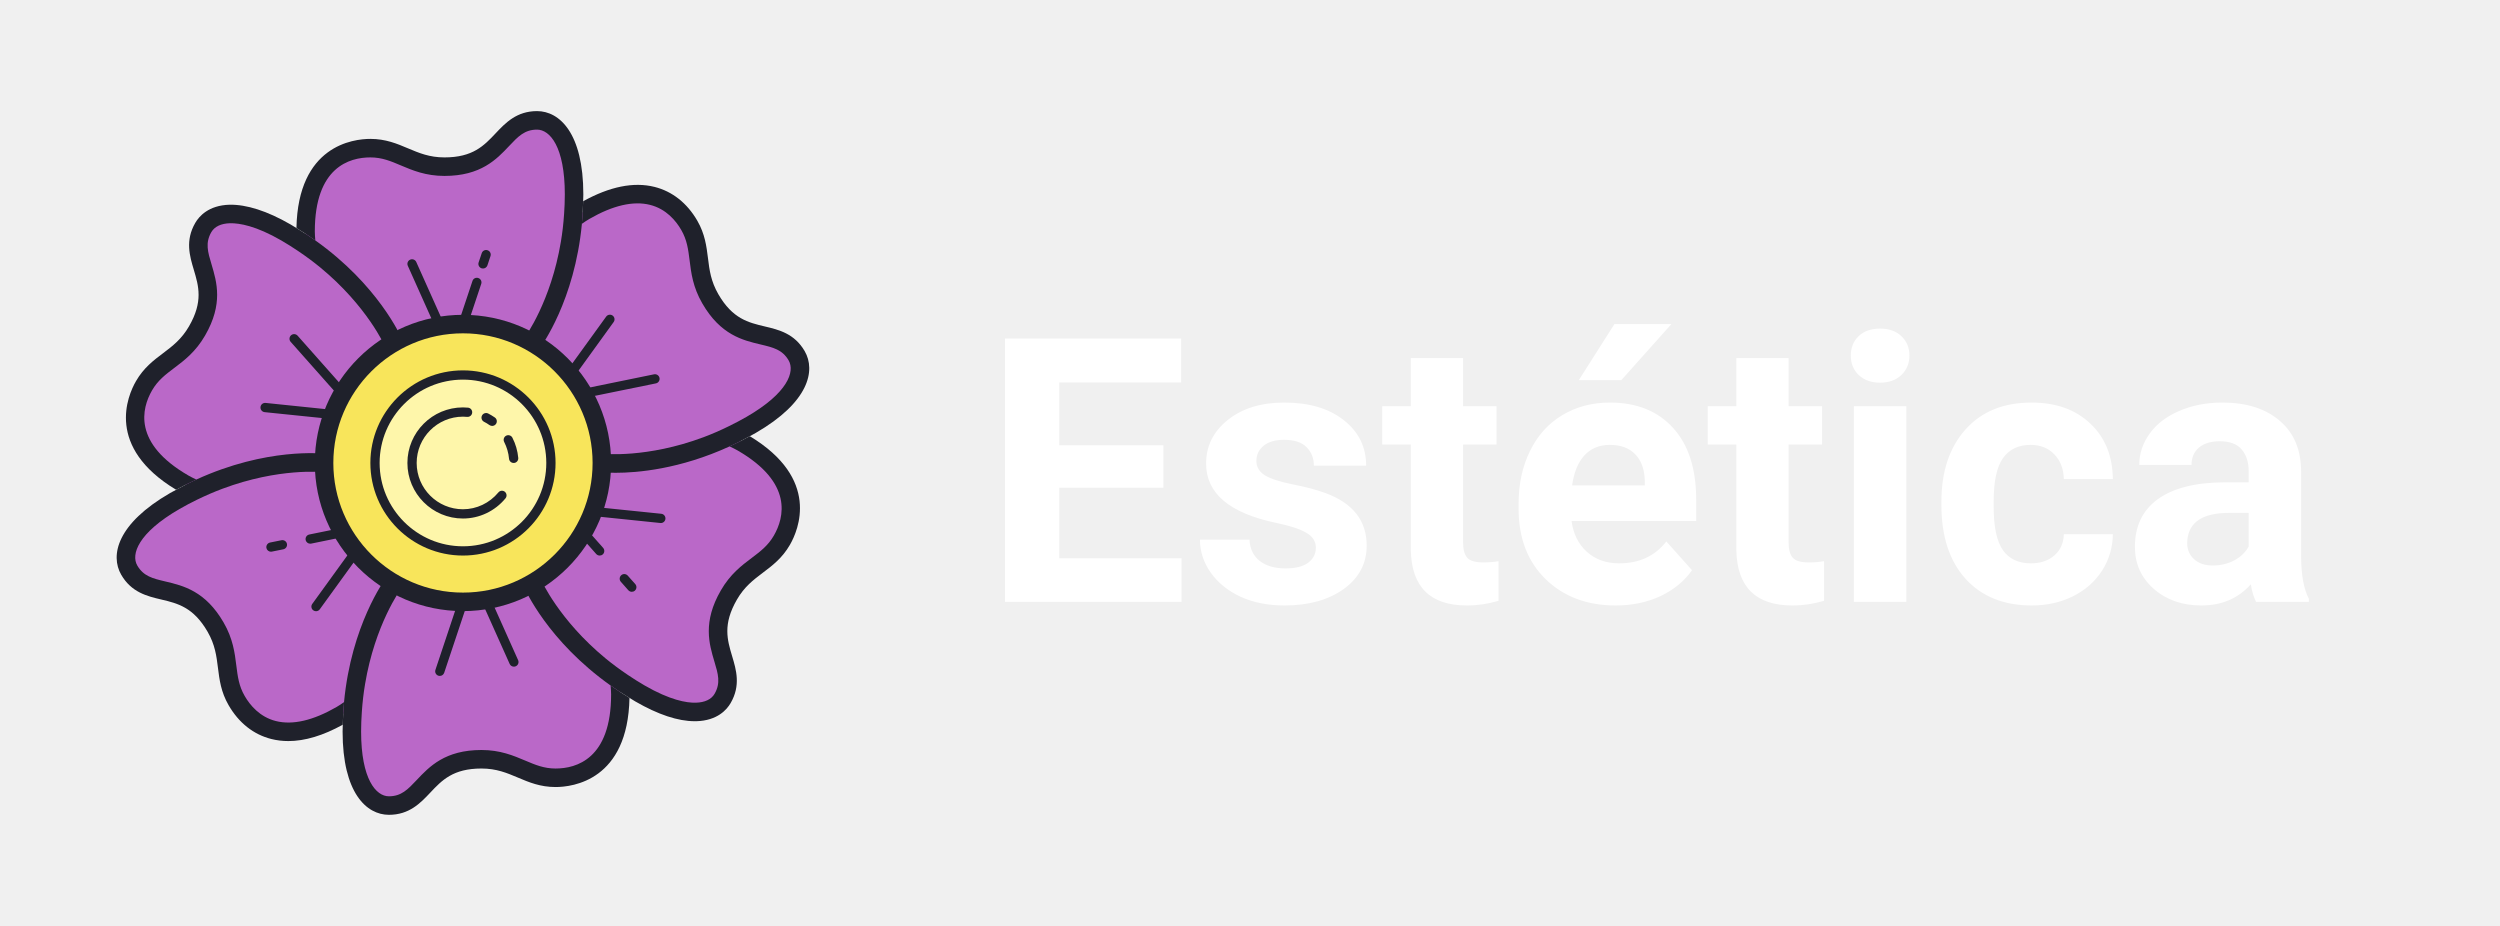
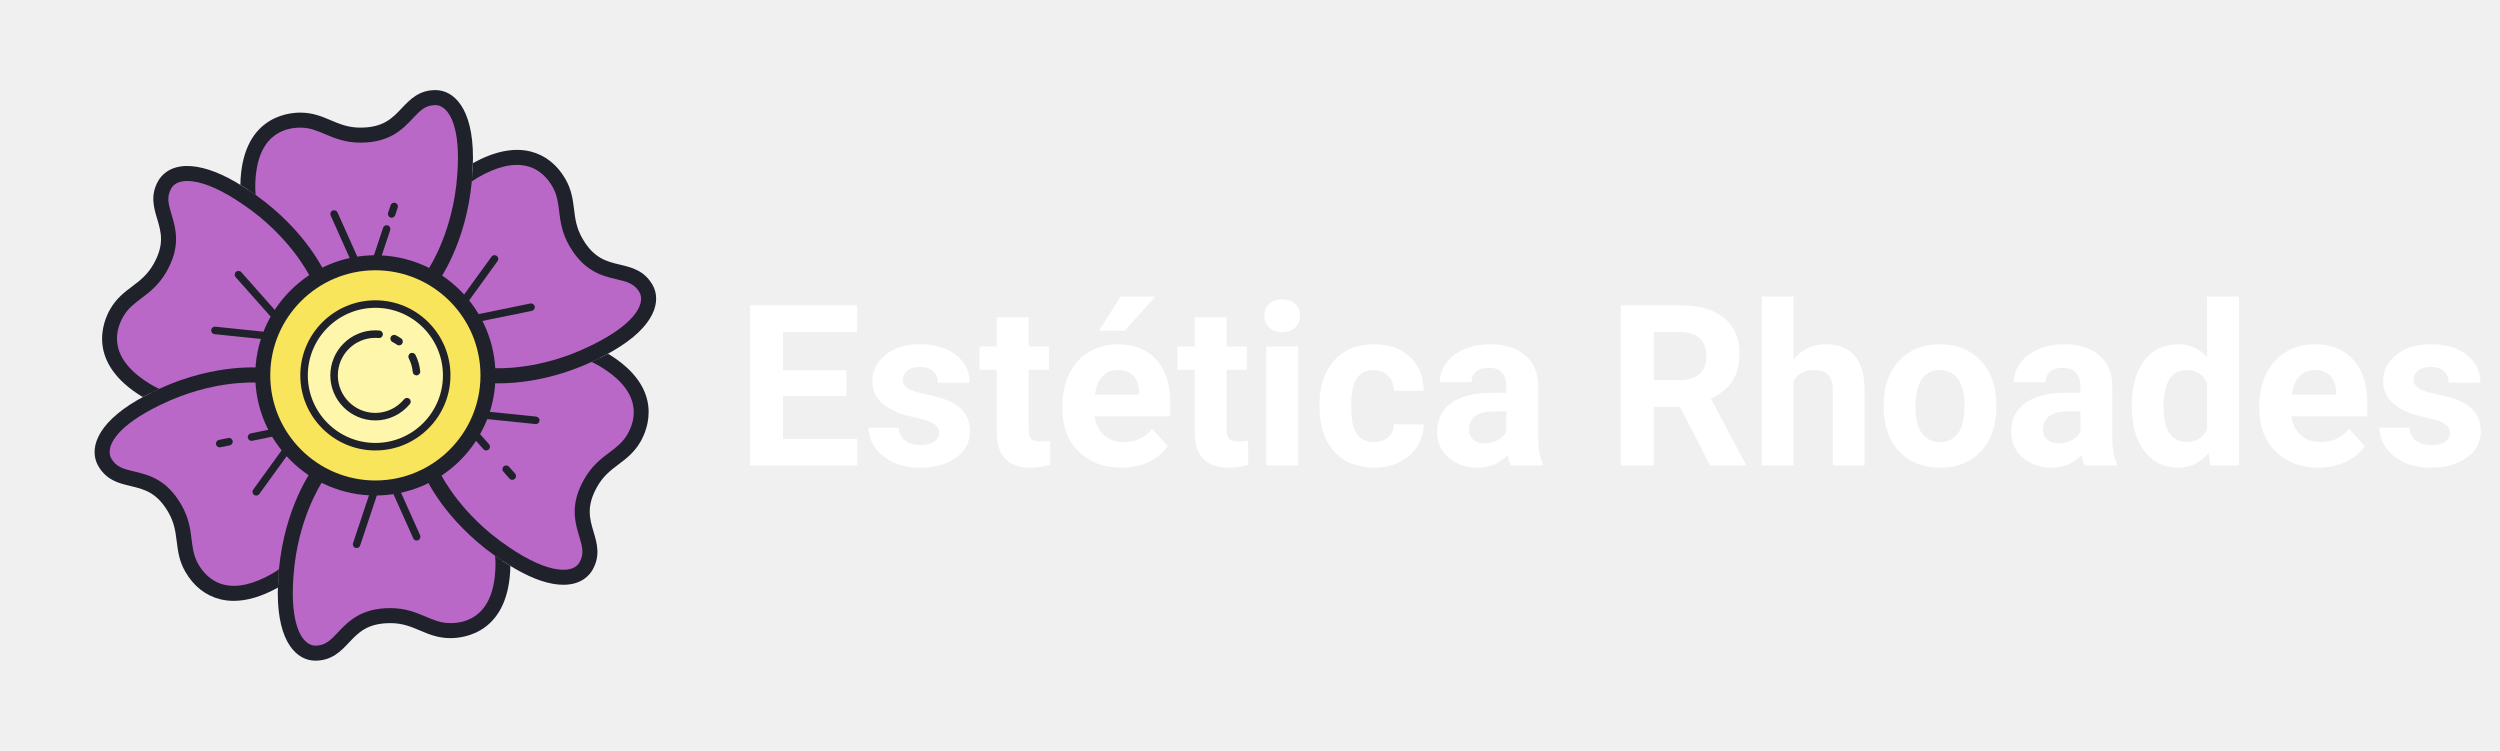
- <svg xmlns="http://www.w3.org/2000/svg" width="270" height="100" viewBox="0 0 270 100" fill="none">
-   <path d="M80.152 47.777C79.711 47.523 79.254 47.301 78.789 47.102C79.555 46.738 80.328 46.348 81.113 45.895C86.312 42.895 86.973 40.039 86.043 38.43C84.043 34.965 79.859 37.723 76.715 32.27C74.953 29.227 75.953 26.957 74.445 24.34C72.762 21.43 69.215 19.277 63.152 22.777C62.711 23.035 62.289 23.316 61.887 23.617C61.953 22.773 62 21.91 62 21C62 15 59.859 13 58 13C54 13 54.297 18 48 18C44.484 18 43.02 16 40 16C36.637 16 33 18 33 25C33 25.512 33.035 26.016 33.094 26.516C32.398 26.035 31.672 25.562 30.887 25.109C25.688 22.109 22.887 22.961 21.957 24.57C19.957 28.035 24.438 30.277 21.285 35.73C19.527 38.777 17.066 39.043 15.555 41.66C13.871 44.574 13.785 48.723 19.848 52.223C20.289 52.477 20.746 52.699 21.211 52.898C20.445 53.262 19.672 53.652 18.887 54.105C13.688 57.105 13.027 59.961 13.957 61.57C15.957 65.035 20.141 62.277 23.285 67.731C25.047 70.773 24.047 73.043 25.555 75.66C27.238 78.57 30.785 80.723 36.848 77.223C37.289 76.965 37.711 76.684 38.113 76.383C38.047 77.227 38 78.09 38 79C38 85 40.141 87 42 87C46 87 45.703 82 52 82C55.516 82 56.98 84 60 84C63.363 84 67 82 67 75C67 74.488 66.965 73.984 66.906 73.484C67.602 73.965 68.328 74.438 69.113 74.891C74.312 77.891 77.113 77.039 78.043 75.43C80.043 71.965 75.562 69.723 78.715 64.269C80.473 61.223 82.934 60.957 84.445 58.34C86.129 55.426 86.215 51.277 80.152 47.777Z" fill="#BA68C8" />
+ <svg xmlns="http://www.w3.org/2000/svg" width="333" height="100" viewBox="0 0 333 100" fill="none">
+   <path d="M80.153 47.777C79.711 47.523 79.254 47.301 78.79 47.102C79.555 46.738 80.329 46.348 81.114 45.895C86.313 42.895 86.973 40.039 86.043 38.43C84.043 34.965 79.86 37.723 76.715 32.27C74.954 29.227 75.954 26.957 74.446 24.34C72.762 21.43 69.215 19.277 63.153 22.777C62.711 23.035 62.289 23.316 61.887 23.617C61.953 22.773 62 21.91 62 21C62 15 59.86 13 58 13C54 13 54.297 18 48 18C44.485 18 43.02 16 40 16C36.637 16 33 18 33 25C33 25.512 33.036 26.016 33.094 26.516C32.399 26.035 31.672 25.562 30.887 25.109C25.688 22.109 22.887 22.961 21.957 24.57C19.957 28.035 24.438 30.277 21.286 35.73C19.528 38.777 17.067 39.043 15.555 41.66C13.871 44.574 13.786 48.723 19.848 52.223C20.29 52.477 20.747 52.699 21.211 52.898C20.446 53.262 19.672 53.652 18.887 54.105C13.688 57.105 13.028 59.961 13.957 61.57C15.957 65.035 20.141 62.277 23.286 67.731C25.047 70.773 24.047 73.043 25.555 75.66C27.239 78.57 30.786 80.723 36.848 77.223C37.289 76.965 37.711 76.684 38.114 76.383C38.047 77.227 38 78.09 38 79C38 85 40.141 87 42 87C46 87 45.703 82 52 82C55.516 82 56.981 84 60 84C63.364 84 67 82 67 75C67 74.488 66.965 73.984 66.907 73.484C67.602 73.965 68.329 74.438 69.114 74.891C74.313 77.891 77.114 77.039 78.043 75.43C80.043 71.965 75.563 69.723 78.715 64.269C80.473 61.223 82.934 60.957 84.446 58.34C86.129 55.426 86.215 51.277 80.153 47.777Z" fill="#BA68C8" />
  <path d="M58 12C55.797 12 54.594 13.27 53.535 14.391C52.27 15.734 51.074 17 48 17C46.379 17 45.258 16.523 44.07 16.023C42.883 15.52 41.656 15 40 15C38.148 15 32.184 15.719 32.016 24.629C32.734 25.062 33.414 25.508 34.055 25.961C34.027 25.641 34 25.324 34 25C34 18.039 37.758 17 40 17C41.25 17 42.195 17.398 43.289 17.863C44.547 18.395 45.973 19 48 19C51.934 19 53.629 17.207 54.988 15.766C55.957 14.738 56.656 14 58 14C59.383 14 61 15.832 61 21C61 21.727 60.969 22.422 60.922 23.105C60.852 24.16 60.734 25.168 60.574 26.113C59.5 32.559 56.734 36.355 56.699 36.402C56.367 36.844 56.461 37.469 56.902 37.801C57.344 38.129 57.969 38.039 58.301 37.602C58.469 37.371 62.062 32.469 62.844 24.172C62.914 23.391 62.961 22.574 62.98 21.734C62.984 21.488 63 21.25 63 21C63 14.363 60.418 12 58 12Z" fill="#1F212B" />
-   <path d="M20.348 51.355C14.32 47.875 15.301 44.102 16.422 42.16C17.047 41.078 17.863 40.461 18.816 39.742C19.906 38.922 21.141 37.988 22.152 36.23C24.121 32.824 23.414 30.461 22.848 28.559C22.441 27.211 22.152 26.234 22.824 25.07C23.172 24.469 23.871 24.137 24.848 24.109C25.867 24.094 27.633 24.383 30.387 25.973C31.016 26.336 31.602 26.715 32.172 27.094C33.051 27.684 33.863 28.289 34.605 28.898C39.645 33.055 41.551 37.348 41.57 37.398C41.789 37.906 42.379 38.141 42.887 37.922C43.391 37.703 43.629 37.117 43.41 36.613C43.297 36.352 40.848 30.785 34.051 25.961C33.41 25.508 32.73 25.062 32.016 24.629C31.801 24.5 31.602 24.367 31.383 24.242C28.848 22.777 26.621 22.078 24.793 22.109C22.52 22.172 21.496 23.367 21.09 24.07C19.984 25.98 20.488 27.656 20.93 29.133C21.457 30.902 21.953 32.57 20.418 35.234C19.609 36.637 18.637 37.371 17.609 38.148C16.578 38.922 15.516 39.727 14.688 41.16C13.762 42.762 11.387 48.293 19.023 52.895C19.762 52.488 20.492 52.121 21.207 51.793C20.918 51.652 20.629 51.52 20.348 51.355Z" fill="#1F212B" />
-   <path d="M36.348 76.356C33.816 77.816 31.613 78.328 29.801 77.875C28.051 77.438 26.996 76.156 26.422 75.16C25.797 74.078 25.672 73.059 25.523 71.879C25.355 70.523 25.168 68.988 24.152 67.234C22.184 63.824 19.785 63.254 17.855 62.797C16.484 62.473 15.496 62.234 14.824 61.07C14.133 59.871 14.91 57.555 19.387 54.973C20.012 54.609 20.629 54.289 21.242 53.988C22.195 53.523 23.125 53.121 24.023 52.785C30.145 50.492 34.816 50.992 34.875 50.996C35.41 51.062 35.918 50.668 35.984 50.121C36.051 49.574 35.66 49.078 35.109 49.012C34.828 48.977 28.785 48.316 21.207 51.789C20.492 52.117 19.766 52.488 19.027 52.895C18.812 53.012 18.602 53.117 18.383 53.242C12.637 56.559 11.883 59.977 13.09 62.07C14.191 63.98 15.895 64.387 17.395 64.742C19.188 65.168 20.883 65.57 22.422 68.231C23.23 69.637 23.379 70.844 23.539 72.125C23.699 73.402 23.859 74.727 24.688 76.16C25.789 78.07 27.391 79.336 29.316 79.816C29.902 79.961 30.512 80.035 31.141 80.035C32.93 80.035 34.898 79.441 37.02 78.269C37.035 77.426 37.082 76.613 37.156 75.832C36.891 76.012 36.629 76.195 36.348 76.356Z" fill="#1F212B" />
-   <path d="M66 75C66 81.961 62.242 83 60 83C58.75 83 57.805 82.602 56.711 82.137C55.453 81.606 54.027 81 52 81C48.066 81 46.371 82.793 45.012 84.234C44.043 85.262 43.344 86 42 86C40.617 86 39 84.168 39 79C39 78.273 39.031 77.578 39.078 76.894C39.148 75.84 39.266 74.832 39.426 73.887C40.5 67.441 43.266 63.645 43.301 63.598C43.633 63.156 43.539 62.531 43.098 62.199C42.656 61.871 42.031 61.961 41.699 62.398C41.531 62.629 37.938 67.531 37.156 75.828C37.086 76.613 37.039 77.426 37.02 78.269C37.016 78.516 37 78.75 37 79C37 85.637 39.582 88 42 88C44.203 88 45.406 86.731 46.465 85.609C47.73 84.266 48.926 83 52 83C53.621 83 54.742 83.477 55.93 83.977C57.117 84.481 58.344 85 60 85C61.852 85 67.816 84.281 67.984 75.371C67.266 74.938 66.586 74.492 65.945 74.039C65.973 74.359 66 74.676 66 75Z" fill="#1F212B" />
-   <path d="M80.977 47.109C80.238 47.516 79.512 47.883 78.797 48.211C79.086 48.348 79.371 48.484 79.652 48.645C85.68 52.125 84.699 55.898 83.578 57.84C82.953 58.922 82.137 59.539 81.184 60.258C80.094 61.078 78.859 62.012 77.848 63.77C75.879 67.176 76.586 69.539 77.152 71.441C77.559 72.789 77.848 73.766 77.176 74.93C76.828 75.531 76.129 75.863 75.152 75.891C74.144 75.918 72.367 75.617 69.613 74.027C68.984 73.664 68.398 73.285 67.828 72.906C66.949 72.316 66.137 71.711 65.394 71.102C60.355 66.945 58.449 62.652 58.43 62.602C58.211 62.094 57.617 61.855 57.113 62.078C56.609 62.297 56.371 62.883 56.59 63.387C56.703 63.648 59.152 69.215 65.949 74.039C66.59 74.492 67.269 74.938 67.984 75.371C68.199 75.5 68.398 75.633 68.617 75.758C71.07 77.176 73.223 77.891 75.027 77.891C75.09 77.891 75.148 77.891 75.207 77.891C77.481 77.828 78.504 76.633 78.91 75.93C80.016 74.019 79.512 72.344 79.07 70.867C78.543 69.098 78.047 67.43 79.582 64.766C80.391 63.363 81.363 62.629 82.391 61.852C83.422 61.078 84.484 60.273 85.312 58.84C86.234 57.238 88.609 51.711 80.977 47.109Z" fill="#1F212B" />
-   <path d="M86.91 37.93C85.805 36.02 84.106 35.613 82.606 35.258C80.812 34.832 79.113 34.43 77.578 31.77C76.769 30.363 76.617 29.156 76.461 27.875C76.301 26.598 76.137 25.273 75.312 23.84C74.207 21.93 72.606 20.664 70.684 20.184C68.438 19.621 65.844 20.152 62.98 21.734C62.961 22.574 62.918 23.391 62.844 24.172C63.109 23.988 63.371 23.805 63.652 23.645C66.184 22.184 68.387 21.672 70.199 22.125C71.949 22.562 73.004 23.844 73.578 24.84C74.203 25.922 74.328 26.941 74.477 28.121C74.644 29.477 74.832 31.012 75.848 32.766C77.816 36.176 80.215 36.746 82.144 37.203C83.516 37.527 84.504 37.766 85.176 38.93C85.867 40.129 85.09 42.445 80.613 45.027C79.984 45.391 79.367 45.711 78.754 46.012C77.805 46.48 76.875 46.883 75.977 47.219C69.856 49.508 65.184 49.012 65.129 49.004C64.59 48.934 64.082 49.328 64.016 49.879C63.953 50.426 64.344 50.922 64.891 50.988C64.973 51 65.543 51.062 66.496 51.062C68.82 51.062 73.426 50.676 78.797 48.211C79.512 47.883 80.238 47.516 80.981 47.109C81.191 46.992 81.402 46.883 81.617 46.758C87.359 43.441 88.117 40.02 86.91 37.93Z" fill="#1F212B" />
-   <path d="M35.934 45.266C35.918 45.266 35.902 45.266 35.883 45.262L28.578 44.512C28.305 44.48 28.105 44.238 28.133 43.961C28.16 43.688 28.406 43.488 28.684 43.516L35.984 44.27C36.262 44.297 36.461 44.543 36.434 44.816C36.406 45.074 36.188 45.266 35.934 45.266Z" fill="#1F212B" />
-   <path d="M37.012 43C36.871 43 36.734 42.941 36.637 42.832L31.391 36.918C31.207 36.711 31.227 36.395 31.434 36.211C31.641 36.027 31.953 36.047 32.141 36.254L37.383 42.168C37.566 42.375 37.551 42.691 37.344 42.875C37.246 42.961 37.129 43 37.012 43Z" fill="#1F212B" />
-   <path d="M61.566 40.938C61.465 40.938 61.359 40.906 61.273 40.84C61.051 40.68 61 40.367 61.16 40.145L65.465 34.195C65.629 33.969 65.941 33.922 66.164 34.082C66.387 34.246 66.438 34.559 66.273 34.781L61.973 40.73C61.871 40.863 61.719 40.938 61.566 40.938Z" fill="#1F212B" />
-   <path d="M62.988 43C62.758 43 62.551 42.836 62.5 42.602C62.445 42.328 62.621 42.066 62.891 42.012L70.637 40.426C70.906 40.371 71.172 40.547 71.227 40.816C71.281 41.086 71.106 41.352 70.836 41.406L63.09 42.988C63.059 42.996 63.023 43 62.988 43Z" fill="#1F212B" />
-   <path d="M71.371 56.488C71.352 56.488 71.336 56.484 71.316 56.484L64.016 55.73C63.738 55.703 63.539 55.457 63.566 55.184C63.598 54.906 63.844 54.711 64.117 54.738L71.422 55.488C71.695 55.52 71.894 55.762 71.867 56.039C71.84 56.297 71.625 56.488 71.371 56.488Z" fill="#1F212B" />
-   <path d="M55.5 72C55.309 72 55.125 71.891 55.043 71.703L52.043 65.004C51.93 64.75 52.043 64.453 52.297 64.344C52.547 64.227 52.844 64.344 52.957 64.594L55.957 71.297C56.07 71.547 55.957 71.844 55.703 71.957C55.637 71.984 55.566 72 55.5 72Z" fill="#1F212B" />
-   <path d="M47.5 73C47.449 73 47.395 72.992 47.344 72.977C47.078 72.887 46.938 72.606 47.027 72.344L49.527 64.844C49.613 64.582 49.895 64.438 50.156 64.527C50.422 64.613 50.562 64.898 50.473 65.16L47.973 72.66C47.902 72.867 47.711 73 47.5 73Z" fill="#1F212B" />
-   <path d="M34.129 66.012C34.027 66.012 33.926 65.981 33.84 65.918C33.613 65.758 33.562 65.441 33.727 65.219L38.031 59.273C38.191 59.047 38.504 59 38.727 59.16C38.953 59.32 39.004 59.637 38.84 59.859L34.535 65.805C34.438 65.941 34.285 66.012 34.129 66.012Z" fill="#1F212B" />
+   <path d="M20.347 51.355C14.32 47.875 15.3 44.102 16.422 42.16C17.047 41.078 17.863 40.461 18.816 39.742C19.906 38.922 21.14 37.988 22.152 36.23C24.121 32.824 23.414 30.461 22.847 28.559C22.441 27.211 22.152 26.234 22.824 25.07C23.172 24.469 23.871 24.137 24.847 24.109C25.867 24.094 27.632 24.383 30.386 25.973C31.015 26.336 31.601 26.715 32.172 27.094C33.05 27.684 33.863 28.289 34.605 28.898C39.644 33.055 41.55 37.348 41.57 37.398C41.789 37.906 42.379 38.141 42.886 37.922C43.39 37.703 43.629 37.117 43.41 36.613C43.297 36.352 40.847 30.785 34.05 25.961C33.41 25.508 32.73 25.062 32.015 24.629C31.8 24.5 31.601 24.367 31.382 24.242C28.847 22.777 26.621 22.078 24.793 22.109C22.519 22.172 21.496 23.367 21.09 24.07C19.984 25.98 20.488 27.656 20.929 29.133C21.457 30.902 21.953 32.57 20.418 35.234C19.609 36.637 18.636 37.371 17.609 38.148C16.578 38.922 15.515 39.727 14.687 41.16C13.761 42.762 11.386 48.293 19.023 52.895C19.761 52.488 20.492 52.121 21.207 51.793C20.918 51.652 20.628 51.52 20.347 51.355Z" fill="#1F212B" />
+   <path d="M36.348 76.356C33.817 77.816 31.614 78.328 29.801 77.875C28.051 77.438 26.997 76.156 26.422 75.16C25.797 74.078 25.672 73.059 25.524 71.879C25.356 70.523 25.168 68.988 24.153 67.234C22.184 63.824 19.786 63.254 17.856 62.797C16.485 62.473 15.496 62.234 14.825 61.07C14.133 59.871 14.911 57.555 19.387 54.973C20.012 54.609 20.629 54.289 21.243 53.988C22.196 53.523 23.125 53.121 24.024 52.785C30.145 50.492 34.817 50.992 34.875 50.996C35.411 51.062 35.918 50.668 35.985 50.121C36.051 49.574 35.661 49.078 35.11 49.012C34.828 48.977 28.786 48.316 21.207 51.789C20.493 52.117 19.766 52.488 19.028 52.895C18.813 53.012 18.602 53.117 18.383 53.242C12.637 56.559 11.883 59.977 13.09 62.07C14.192 63.98 15.895 64.387 17.395 64.742C19.188 65.168 20.883 65.57 22.422 68.231C23.231 69.637 23.379 70.844 23.54 72.125C23.7 73.402 23.86 74.727 24.688 76.16C25.79 78.07 27.391 79.336 29.317 79.816C29.903 79.961 30.512 80.035 31.141 80.035C32.93 80.035 34.899 79.441 37.02 78.269C37.036 77.426 37.082 76.613 37.157 75.832C36.891 76.012 36.629 76.195 36.348 76.356Z" fill="#1F212B" />
+   <path d="M66 75C66 81.961 62.242 83 60 83C58.75 83 57.805 82.602 56.711 82.137C55.453 81.605 54.027 81 52 81C48.066 81 46.371 82.793 45.012 84.234C44.043 85.262 43.344 86 42 86C40.617 86 39 84.168 39 79C39 78.273 39.031 77.578 39.078 76.894C39.148 75.84 39.266 74.832 39.426 73.887C40.5 67.441 43.266 63.644 43.301 63.598C43.633 63.156 43.539 62.531 43.098 62.199C42.656 61.871 42.031 61.961 41.699 62.398C41.531 62.629 37.938 67.531 37.156 75.828C37.086 76.613 37.039 77.426 37.02 78.269C37.016 78.516 37 78.75 37 79C37 85.637 39.582 88 42 88C44.203 88 45.406 86.73 46.465 85.609C47.73 84.266 48.926 83 52 83C53.621 83 54.742 83.477 55.93 83.977C57.117 84.48 58.344 85 60 85C61.852 85 67.816 84.281 67.984 75.371C67.266 74.937 66.586 74.492 65.945 74.039C65.973 74.359 66 74.676 66 75Z" fill="#1F212B" />
+   <path d="M80.977 47.109C80.239 47.516 79.512 47.883 78.797 48.211C79.086 48.348 79.371 48.484 79.653 48.645C85.68 52.125 84.7 55.898 83.578 57.84C82.953 58.922 82.137 59.539 81.184 60.258C80.094 61.078 78.86 62.012 77.848 63.77C75.879 67.176 76.586 69.539 77.153 71.441C77.559 72.789 77.848 73.766 77.176 74.93C76.828 75.531 76.129 75.863 75.153 75.891C74.145 75.918 72.368 75.617 69.614 74.027C68.985 73.664 68.399 73.285 67.828 72.906C66.95 72.316 66.137 71.711 65.395 71.102C60.356 66.945 58.45 62.652 58.43 62.602C58.211 62.094 57.617 61.855 57.114 62.078C56.61 62.297 56.371 62.883 56.59 63.387C56.703 63.648 59.153 69.215 65.95 74.039C66.59 74.492 67.27 74.938 67.985 75.371C68.2 75.5 68.399 75.633 68.618 75.758C71.071 77.176 73.223 77.891 75.028 77.891C75.09 77.891 75.149 77.891 75.207 77.891C77.481 77.828 78.504 76.633 78.91 75.93C80.016 74.019 79.512 72.344 79.071 70.867C78.543 69.098 78.047 67.43 79.582 64.766C80.391 63.363 81.364 62.629 82.391 61.852C83.422 61.078 84.485 60.273 85.313 58.84C86.235 57.238 88.61 51.711 80.977 47.109Z" fill="#1F212B" />
+   <path d="M86.91 37.93C85.805 36.019 84.105 35.613 82.605 35.258C80.812 34.832 79.113 34.43 77.578 31.769C76.769 30.363 76.617 29.156 76.461 27.875C76.301 26.598 76.137 25.273 75.312 23.84C74.207 21.93 72.606 20.664 70.684 20.183C68.438 19.621 65.844 20.152 62.98 21.734C62.961 22.574 62.918 23.39 62.844 24.172C63.109 23.988 63.371 23.805 63.652 23.644C66.184 22.183 68.387 21.672 70.199 22.125C71.949 22.562 73.004 23.844 73.578 24.84C74.203 25.922 74.328 26.941 74.477 28.121C74.644 29.477 74.832 31.012 75.848 32.766C77.816 36.176 80.215 36.746 82.144 37.203C83.516 37.527 84.504 37.766 85.176 38.93C85.867 40.129 85.09 42.445 80.613 45.027C79.984 45.391 79.367 45.711 78.754 46.012C77.805 46.48 76.875 46.883 75.977 47.219C69.856 49.508 65.183 49.012 65.129 49.004C64.59 48.934 64.082 49.328 64.016 49.879C63.953 50.426 64.344 50.922 64.891 50.988C64.973 51 65.543 51.062 66.496 51.062C68.82 51.062 73.426 50.676 78.797 48.211C79.512 47.883 80.238 47.516 80.98 47.109C81.191 46.992 81.402 46.883 81.617 46.758C87.359 43.441 88.117 40.019 86.91 37.93Z" fill="#1F212B" />
+   <path d="M35.933 45.266C35.918 45.266 35.902 45.266 35.882 45.262L28.578 44.512C28.304 44.481 28.105 44.238 28.132 43.961C28.16 43.688 28.406 43.488 28.683 43.516L35.984 44.27C36.261 44.297 36.461 44.543 36.433 44.816C36.406 45.074 36.187 45.266 35.933 45.266Z" fill="#1F212B" />
+   <path d="M37.012 43C36.871 43 36.734 42.941 36.637 42.832L31.39 36.918C31.207 36.711 31.227 36.395 31.433 36.211C31.64 36.027 31.953 36.047 32.141 36.254L37.383 42.168C37.566 42.375 37.551 42.691 37.344 42.875C37.246 42.961 37.129 43 37.012 43Z" fill="#1F212B" />
+   <path d="M61.566 40.937C61.465 40.937 61.359 40.906 61.273 40.84C61.05 40.68 61 40.367 61.16 40.144L65.465 34.195C65.629 33.969 65.941 33.922 66.164 34.082C66.386 34.246 66.437 34.559 66.273 34.781L61.972 40.73C61.871 40.863 61.718 40.937 61.566 40.937Z" fill="#1F212B" />
+   <path d="M62.989 43C62.758 43 62.551 42.836 62.5 42.602C62.446 42.328 62.621 42.067 62.891 42.012L70.637 40.426C70.906 40.371 71.172 40.547 71.227 40.817C71.281 41.086 71.106 41.352 70.836 41.406L63.09 42.989C63.059 42.996 63.024 43 62.989 43Z" fill="#1F212B" />
+   <path d="M71.371 56.488C71.351 56.488 71.335 56.484 71.316 56.484L64.015 55.731C63.738 55.703 63.539 55.457 63.566 55.184C63.597 54.906 63.843 54.711 64.117 54.738L71.421 55.488C71.695 55.52 71.894 55.762 71.867 56.039C71.84 56.297 71.625 56.488 71.371 56.488Z" fill="#1F212B" />
+   <path d="M55.5 72C55.309 72 55.125 71.89 55.043 71.703L52.043 65.004C51.93 64.75 52.043 64.453 52.297 64.344C52.547 64.226 52.844 64.344 52.957 64.594L55.957 71.297C56.07 71.547 55.957 71.844 55.703 71.957C55.637 71.984 55.566 72 55.5 72Z" fill="#1F212B" />
+   <path d="M47.5 73C47.449 73 47.394 72.992 47.343 72.977C47.078 72.887 46.937 72.605 47.027 72.344L49.527 64.844C49.613 64.582 49.894 64.437 50.156 64.527C50.422 64.613 50.562 64.898 50.472 65.16L47.972 72.66C47.902 72.867 47.711 73 47.5 73Z" fill="#1F212B" />
+   <path d="M34.129 66.012C34.027 66.012 33.925 65.98 33.84 65.918C33.613 65.758 33.562 65.441 33.726 65.219L38.031 59.273C38.191 59.047 38.504 59 38.726 59.16C38.953 59.32 39.004 59.637 38.84 59.859L34.535 65.805C34.437 65.941 34.285 66.012 34.129 66.012Z" fill="#1F212B" />
  <path d="M47.5 35.703C47.309 35.703 47.125 35.594 47.043 35.406L44.043 28.703C43.93 28.453 44.043 28.156 44.297 28.043C44.547 27.93 44.844 28.043 44.957 28.297L47.957 34.996C48.07 35.25 47.957 35.547 47.703 35.656C47.637 35.688 47.566 35.703 47.5 35.703Z" fill="#1F212B" />
-   <path d="M52.168 29C52.113 29 52.062 28.992 52.008 28.977C51.746 28.887 51.605 28.605 51.691 28.344L52.027 27.344C52.113 27.082 52.395 26.938 52.656 27.027C52.922 27.113 53.062 27.398 52.973 27.66L52.641 28.66C52.57 28.867 52.375 29 52.168 29Z" fill="#1F212B" />
-   <path d="M50 35.5C49.949 35.5 49.895 35.492 49.844 35.477C49.578 35.387 49.438 35.105 49.527 34.844L51.027 30.344C51.113 30.078 51.395 29.938 51.656 30.027C51.922 30.113 52.062 30.398 51.973 30.66L50.473 35.16C50.402 35.367 50.211 35.5 50 35.5Z" fill="#1F212B" />
-   <path d="M29.266 59.586C29.031 59.586 28.824 59.422 28.773 59.188C28.719 58.914 28.895 58.652 29.164 58.594L30.398 58.344C30.668 58.289 30.934 58.461 30.988 58.73C31.047 59.004 30.871 59.266 30.602 59.324L29.363 59.574C29.332 59.582 29.297 59.586 29.266 59.586Z" fill="#1F212B" />
+   <path d="M52.168 29C52.113 29 52.062 28.992 52.008 28.977C51.746 28.887 51.605 28.605 51.691 28.344L52.027 27.344C52.113 27.082 52.394 26.937 52.656 27.027C52.922 27.113 53.062 27.398 52.972 27.66L52.64 28.66C52.57 28.867 52.375 29 52.168 29Z" fill="#1F212B" />
+   <path d="M50 35.5C49.949 35.5 49.894 35.492 49.843 35.477C49.578 35.387 49.437 35.106 49.527 34.844L51.027 30.344C51.113 30.078 51.394 29.938 51.656 30.028C51.922 30.113 52.062 30.399 51.972 30.66L50.472 35.16C50.402 35.367 50.211 35.5 50 35.5Z" fill="#1F212B" />
+   <path d="M29.266 59.586C29.031 59.586 28.824 59.422 28.774 59.187C28.719 58.914 28.895 58.652 29.164 58.594L30.399 58.344C30.668 58.289 30.934 58.461 30.988 58.73C31.047 59.004 30.871 59.265 30.602 59.324L29.363 59.574C29.332 59.582 29.297 59.586 29.266 59.586Z" fill="#1F212B" />
  <path d="M64.766 60C64.625 60 64.488 59.941 64.391 59.832L62.617 57.832C62.434 57.625 62.453 57.309 62.66 57.125C62.863 56.941 63.18 56.961 63.363 57.168L65.137 59.168C65.32 59.375 65.305 59.691 65.098 59.875C65 59.961 64.883 60 64.766 60Z" fill="#1F212B" />
  <path d="M68.234 63.914C68.098 63.914 67.961 63.859 67.859 63.746L67.051 62.832C66.867 62.625 66.887 62.309 67.094 62.125C67.297 61.941 67.613 61.961 67.797 62.168L68.609 63.082C68.793 63.289 68.773 63.605 68.566 63.789C68.473 63.875 68.356 63.914 68.234 63.914Z" fill="#1F212B" />
-   <path d="M33.5 58.719C33.27 58.719 33.059 58.555 33.012 58.32C32.953 58.047 33.129 57.785 33.402 57.727L36.91 57.012C37.18 56.953 37.445 57.129 37.5 57.398C37.559 57.672 37.383 57.934 37.109 57.992L33.602 58.711C33.566 58.715 33.531 58.719 33.5 58.719Z" fill="#1F212B" />
+   <path d="M33.5 58.719C33.269 58.719 33.058 58.555 33.011 58.32C32.953 58.047 33.129 57.785 33.402 57.727L36.91 57.012C37.179 56.953 37.445 57.129 37.5 57.398C37.558 57.672 37.382 57.934 37.109 57.992L33.601 58.711C33.566 58.715 33.531 58.719 33.5 58.719Z" fill="#1F212B" />
  <path d="M65 50C65 58.285 58.285 65 50 65C41.715 65 35 58.285 35 50C35 41.715 41.715 35 50 35C58.285 35 65 41.715 65 50Z" fill="#F8E55B" />
  <path d="M59.5 50C59.5 55.246 55.246 59.5 50 59.5C44.754 59.5 40.5 55.246 40.5 50C40.5 44.754 44.754 40.5 50 40.5C55.246 40.5 59.5 44.754 59.5 50Z" fill="#FEF6AA" />
  <path d="M50 60C44.484 60 40 55.516 40 50C40 44.484 44.484 40 50 40C55.516 40 60 44.484 60 50C60 55.516 55.516 60 50 60ZM50 41C45.039 41 41 45.035 41 50C41 54.965 45.039 59 50 59C54.961 59 59 54.965 59 50C59 45.035 54.961 41 50 41Z" fill="#1F212B" />
  <path d="M50 66C41.18 66 34 58.82 34 50C34 41.18 41.18 34 50 34C58.82 34 66 41.18 66 50C66 58.82 58.82 66 50 66ZM50 36C42.281 36 36 42.281 36 50C36 57.719 42.281 64 50 64C57.719 64 64 57.719 64 50C64 42.281 57.719 36 50 36Z" fill="#1F212B" />
-   <path d="M53.156 46C53.059 46 52.957 45.973 52.867 45.91C52.68 45.777 52.48 45.656 52.273 45.551C52.027 45.426 51.93 45.121 52.055 44.879C52.18 44.633 52.484 44.535 52.727 44.66C52.977 44.789 53.215 44.93 53.445 45.09C53.672 45.25 53.723 45.562 53.566 45.785C53.469 45.926 53.312 46 53.156 46Z" fill="#1F212B" />
-   <path d="M55.473 50C55.219 50 55 49.805 54.977 49.547C54.918 48.91 54.742 48.301 54.449 47.727C54.324 47.484 54.422 47.18 54.664 47.055C54.914 46.93 55.215 47.027 55.34 47.273C55.691 47.961 55.902 48.695 55.973 49.457C55.996 49.73 55.793 49.977 55.52 50C55.504 50 55.488 50 55.473 50Z" fill="#1F212B" />
+   <path d="M53.156 46C53.058 46 52.957 45.973 52.867 45.91C52.679 45.778 52.48 45.657 52.273 45.551C52.027 45.426 51.929 45.121 52.054 44.879C52.179 44.633 52.484 44.535 52.726 44.66C52.976 44.789 53.215 44.93 53.445 45.09C53.672 45.25 53.722 45.563 53.566 45.785C53.468 45.926 53.312 46 53.156 46Z" fill="#1F212B" />
+   <path d="M55.472 50C55.218 50 55 49.805 54.976 49.547C54.918 48.91 54.742 48.301 54.449 47.727C54.324 47.485 54.422 47.18 54.664 47.055C54.914 46.93 55.215 47.028 55.34 47.274C55.691 47.961 55.902 48.696 55.972 49.457C55.996 49.731 55.793 49.977 55.519 50C55.504 50 55.488 50 55.472 50Z" fill="#1F212B" />
  <path d="M50 56C46.691 56 44 53.309 44 50C44 46.691 46.691 44 50 44C50.184 44 50.363 44.012 50.543 44.027C50.82 44.051 51.023 44.297 50.996 44.57C50.973 44.844 50.734 45.047 50.457 45.023C50.305 45.012 50.152 45 50 45C47.242 45 45 47.242 45 50C45 52.758 47.242 55 50 55C51.473 55 52.867 54.336 53.824 53.184C54 52.969 54.312 52.938 54.527 53.113C54.738 53.293 54.77 53.605 54.594 53.82C53.449 55.203 51.773 56 50 56Z" fill="#1F212B" />
-   <path d="M125.648 52.676H114.398V60.293H127.602V65H108.539V36.562H127.562V41.309H114.398V48.086H125.648V52.676ZM142.113 59.16C142.113 58.47 141.768 57.93 141.078 57.539C140.401 57.135 139.307 56.777 137.797 56.465C132.771 55.41 130.258 53.275 130.258 50.059C130.258 48.184 131.033 46.621 132.582 45.371C134.145 44.108 136.182 43.477 138.695 43.477C141.378 43.477 143.52 44.108 145.121 45.371C146.736 46.634 147.543 48.275 147.543 50.293H141.898C141.898 49.486 141.638 48.822 141.117 48.301C140.596 47.767 139.783 47.5 138.676 47.5C137.725 47.5 136.99 47.715 136.469 48.145C135.948 48.574 135.688 49.121 135.688 49.785C135.688 50.41 135.98 50.918 136.566 51.309C137.165 51.686 138.168 52.018 139.574 52.305C140.98 52.578 142.165 52.891 143.129 53.242C146.111 54.336 147.602 56.23 147.602 58.926C147.602 60.853 146.775 62.415 145.121 63.613C143.467 64.798 141.332 65.391 138.715 65.391C136.944 65.391 135.368 65.078 133.988 64.453C132.621 63.815 131.547 62.949 130.766 61.855C129.984 60.749 129.594 59.557 129.594 58.281H134.945C134.997 59.284 135.368 60.052 136.059 60.586C136.749 61.12 137.673 61.387 138.832 61.387C139.913 61.387 140.727 61.185 141.273 60.781C141.833 60.365 142.113 59.824 142.113 59.16ZM158.012 38.672V43.867H161.625V48.008H158.012V58.555C158.012 59.336 158.161 59.896 158.461 60.234C158.76 60.573 159.333 60.742 160.18 60.742C160.805 60.742 161.358 60.697 161.84 60.605V64.883C160.733 65.221 159.594 65.391 158.422 65.391C154.464 65.391 152.445 63.392 152.367 59.395V48.008H149.281V43.867H152.367V38.672H158.012ZM174.496 65.391C171.397 65.391 168.871 64.44 166.918 62.539C164.978 60.638 164.008 58.105 164.008 54.941V54.395C164.008 52.272 164.418 50.378 165.238 48.711C166.059 47.031 167.217 45.742 168.715 44.844C170.225 43.932 171.944 43.477 173.871 43.477C176.762 43.477 179.034 44.388 180.688 46.211C182.354 48.034 183.188 50.618 183.188 53.965V56.27H169.73C169.913 57.65 170.46 58.757 171.371 59.59C172.296 60.423 173.461 60.84 174.867 60.84C177.042 60.84 178.741 60.052 179.965 58.477L182.738 61.582C181.892 62.78 180.746 63.717 179.301 64.394C177.855 65.059 176.254 65.391 174.496 65.391ZM173.852 48.047C172.732 48.047 171.82 48.425 171.117 49.18C170.427 49.935 169.984 51.016 169.789 52.422H177.641V51.973C177.615 50.723 177.276 49.759 176.625 49.082C175.974 48.392 175.049 48.047 173.852 48.047ZM174.359 35H180.512L175.102 41.055H170.512L174.359 35ZM193.168 38.672V43.867H196.781V48.008H193.168V58.555C193.168 59.336 193.318 59.896 193.617 60.234C193.917 60.573 194.49 60.742 195.336 60.742C195.961 60.742 196.514 60.697 196.996 60.605V64.883C195.889 65.221 194.75 65.391 193.578 65.391C189.62 65.391 187.602 63.392 187.523 59.395V48.008H184.438V43.867H187.523V38.672H193.168ZM205.883 65H200.219V43.867H205.883V65ZM199.887 38.398C199.887 37.552 200.167 36.855 200.727 36.309C201.299 35.762 202.074 35.488 203.051 35.488C204.014 35.488 204.783 35.762 205.355 36.309C205.928 36.855 206.215 37.552 206.215 38.398C206.215 39.258 205.922 39.961 205.336 40.508C204.763 41.055 204.001 41.328 203.051 41.328C202.1 41.328 201.332 41.055 200.746 40.508C200.173 39.961 199.887 39.258 199.887 38.398ZM219.34 60.84C220.382 60.84 221.228 60.553 221.879 59.98C222.53 59.408 222.868 58.646 222.895 57.695H228.188C228.174 59.128 227.784 60.443 227.016 61.641C226.247 62.825 225.193 63.75 223.852 64.414C222.523 65.065 221.052 65.391 219.438 65.391C216.417 65.391 214.034 64.434 212.289 62.52C210.544 60.592 209.672 57.936 209.672 54.551V54.18C209.672 50.925 210.538 48.327 212.27 46.387C214.001 44.447 216.378 43.477 219.398 43.477C222.042 43.477 224.158 44.232 225.746 45.742C227.348 47.24 228.161 49.238 228.188 51.738H222.895C222.868 50.645 222.53 49.759 221.879 49.082C221.228 48.392 220.368 48.047 219.301 48.047C217.986 48.047 216.99 48.529 216.312 49.492C215.648 50.443 215.316 51.992 215.316 54.141V54.727C215.316 56.901 215.648 58.464 216.312 59.414C216.977 60.365 217.986 60.84 219.34 60.84ZM243.656 65C243.396 64.492 243.207 63.861 243.09 63.105C241.723 64.629 239.945 65.391 237.758 65.391C235.688 65.391 233.969 64.792 232.602 63.594C231.247 62.396 230.57 60.885 230.57 59.062C230.57 56.823 231.397 55.104 233.051 53.906C234.717 52.708 237.12 52.103 240.258 52.09H242.855V50.879C242.855 49.902 242.602 49.121 242.094 48.535C241.599 47.949 240.811 47.656 239.73 47.656C238.78 47.656 238.031 47.884 237.484 48.34C236.951 48.796 236.684 49.421 236.684 50.215H231.039C231.039 48.991 231.417 47.858 232.172 46.816C232.927 45.775 233.995 44.961 235.375 44.375C236.755 43.776 238.305 43.477 240.023 43.477C242.628 43.477 244.691 44.134 246.215 45.449C247.751 46.751 248.52 48.587 248.52 50.957V60.117C248.533 62.122 248.812 63.639 249.359 64.668V65H243.656ZM238.988 61.074C239.822 61.074 240.59 60.892 241.293 60.527C241.996 60.15 242.517 59.648 242.855 59.023V55.391H240.746C237.921 55.391 236.417 56.367 236.234 58.32L236.215 58.652C236.215 59.355 236.462 59.935 236.957 60.391C237.452 60.846 238.129 61.074 238.988 61.074Z" fill="white" />
+   <path d="M112.736 52.757H104.299V58.47H114.201V62H99.904V40.672H114.172V44.231H104.299V49.315H112.736V52.757ZM125.085 57.62C125.085 57.102 124.826 56.697 124.309 56.404C123.801 56.102 122.98 55.833 121.848 55.599C118.078 54.808 116.193 53.206 116.193 50.794C116.193 49.388 116.774 48.216 117.937 47.278C119.108 46.331 120.637 45.857 122.521 45.857C124.533 45.857 126.14 46.331 127.341 47.278C128.552 48.226 129.157 49.456 129.157 50.97H124.924C124.924 50.364 124.729 49.866 124.338 49.476C123.947 49.075 123.337 48.875 122.507 48.875C121.794 48.875 121.242 49.036 120.852 49.358C120.461 49.681 120.266 50.091 120.266 50.589C120.266 51.058 120.485 51.438 120.925 51.731C121.374 52.015 122.126 52.264 123.181 52.478C124.235 52.684 125.124 52.918 125.847 53.182C128.083 54.002 129.201 55.423 129.201 57.444C129.201 58.89 128.581 60.062 127.341 60.96C126.101 61.849 124.499 62.293 122.536 62.293C121.208 62.293 120.026 62.059 118.991 61.59C117.966 61.111 117.16 60.462 116.574 59.642C115.988 58.812 115.695 57.918 115.695 56.961H119.709C119.748 57.713 120.026 58.289 120.544 58.69C121.062 59.09 121.755 59.29 122.624 59.29C123.435 59.29 124.045 59.139 124.455 58.836C124.875 58.523 125.085 58.118 125.085 57.62ZM137.009 42.254V46.15H139.719V49.256H137.009V57.166C137.009 57.752 137.121 58.172 137.346 58.426C137.57 58.68 138 58.807 138.635 58.807C139.104 58.807 139.519 58.773 139.88 58.704V61.912C139.05 62.166 138.195 62.293 137.316 62.293C134.348 62.293 132.834 60.794 132.775 57.796V49.256H130.461V46.15H132.775V42.254H137.009ZM149.372 62.293C147.048 62.293 145.153 61.58 143.688 60.154C142.233 58.728 141.506 56.829 141.506 54.456V54.046C141.506 52.454 141.813 51.033 142.429 49.783C143.044 48.523 143.913 47.557 145.036 46.883C146.169 46.199 147.458 45.857 148.903 45.857C151.071 45.857 152.775 46.541 154.016 47.908C155.266 49.275 155.891 51.214 155.891 53.724V55.452H145.798C145.935 56.487 146.345 57.317 147.028 57.942C147.722 58.567 148.596 58.88 149.65 58.88C151.281 58.88 152.556 58.289 153.474 57.107L155.554 59.437C154.919 60.335 154.06 61.038 152.976 61.546C151.892 62.044 150.69 62.293 149.372 62.293ZM148.889 49.285C148.049 49.285 147.365 49.568 146.838 50.135C146.32 50.701 145.988 51.512 145.842 52.566H151.73V52.23C151.711 51.292 151.457 50.569 150.969 50.062C150.48 49.544 149.787 49.285 148.889 49.285ZM149.27 39.5H153.884L149.826 44.041H146.384L149.27 39.5ZM163.376 42.254V46.15H166.086V49.256H163.376V57.166C163.376 57.752 163.488 58.172 163.713 58.426C163.938 58.68 164.367 58.807 165.002 58.807C165.471 58.807 165.886 58.773 166.247 58.704V61.912C165.417 62.166 164.562 62.293 163.684 62.293C160.715 62.293 159.201 60.794 159.143 57.796V49.256H156.828V46.15H159.143V42.254H163.376ZM172.912 62H168.664V46.15H172.912V62ZM168.415 42.049C168.415 41.414 168.625 40.892 169.045 40.481C169.475 40.071 170.056 39.866 170.788 39.866C171.511 39.866 172.087 40.071 172.517 40.481C172.946 40.892 173.161 41.414 173.161 42.049C173.161 42.693 172.941 43.221 172.502 43.631C172.072 44.041 171.501 44.246 170.788 44.246C170.075 44.246 169.499 44.041 169.06 43.631C168.63 43.221 168.415 42.693 168.415 42.049ZM183.005 58.88C183.786 58.88 184.421 58.665 184.909 58.235C185.397 57.806 185.651 57.234 185.671 56.522H189.641C189.631 57.596 189.338 58.582 188.762 59.48C188.186 60.369 187.395 61.062 186.389 61.56C185.393 62.049 184.289 62.293 183.078 62.293C180.812 62.293 179.025 61.575 177.717 60.14C176.408 58.694 175.754 56.702 175.754 54.163V53.885C175.754 51.443 176.403 49.495 177.702 48.04C179.001 46.585 180.783 45.857 183.049 45.857C185.031 45.857 186.618 46.424 187.81 47.557C189.011 48.68 189.621 50.179 189.641 52.054H185.671C185.651 51.233 185.397 50.569 184.909 50.062C184.421 49.544 183.776 49.285 182.976 49.285C181.989 49.285 181.242 49.647 180.734 50.369C180.236 51.082 179.987 52.244 179.987 53.855V54.295C179.987 55.926 180.236 57.098 180.734 57.81C181.232 58.523 181.989 58.88 183.005 58.88ZM201.242 62C201.047 61.619 200.905 61.145 200.817 60.579C199.792 61.722 198.459 62.293 196.818 62.293C195.266 62.293 193.977 61.844 192.951 60.945C191.936 60.047 191.428 58.914 191.428 57.547C191.428 55.867 192.048 54.578 193.288 53.68C194.538 52.781 196.34 52.327 198.693 52.317H200.642V51.409C200.642 50.677 200.451 50.091 200.07 49.651C199.699 49.212 199.108 48.992 198.298 48.992C197.585 48.992 197.023 49.163 196.613 49.505C196.213 49.847 196.013 50.315 196.013 50.911H191.779C191.779 49.993 192.062 49.144 192.629 48.362C193.195 47.581 193.996 46.971 195.031 46.531C196.066 46.082 197.229 45.857 198.518 45.857C200.471 45.857 202.019 46.351 203.161 47.337C204.313 48.313 204.89 49.69 204.89 51.468V58.338C204.899 59.842 205.109 60.98 205.52 61.751V62H201.242ZM197.741 59.056C198.366 59.056 198.942 58.919 199.47 58.645C199.997 58.362 200.388 57.986 200.642 57.518V54.793H199.06C196.94 54.793 195.812 55.525 195.676 56.99L195.661 57.239C195.661 57.767 195.847 58.201 196.218 58.543C196.589 58.885 197.097 59.056 197.741 59.056ZM223.786 54.192H220.285V62H215.891V40.672H223.815C226.335 40.672 228.278 41.233 229.646 42.356C231.013 43.48 231.696 45.066 231.696 47.117C231.696 48.572 231.379 49.788 230.744 50.765C230.119 51.731 229.167 52.503 227.888 53.079L232.502 61.795V62H227.785L223.786 54.192ZM220.285 50.633H223.83C224.934 50.633 225.788 50.355 226.394 49.798C226.999 49.231 227.302 48.455 227.302 47.469C227.302 46.463 227.014 45.672 226.438 45.096C225.871 44.52 224.997 44.231 223.815 44.231H220.285V50.633ZM238.903 47.879C240.026 46.531 241.438 45.857 243.137 45.857C246.574 45.857 248.317 47.855 248.366 51.849V62H244.133V51.966C244.133 51.058 243.938 50.389 243.547 49.959C243.156 49.52 242.507 49.3 241.599 49.3C240.358 49.3 239.46 49.778 238.903 50.735V62H234.67V39.5H238.903V47.879ZM250.9 53.929C250.9 52.356 251.203 50.955 251.809 49.725C252.414 48.494 253.283 47.542 254.416 46.868C255.559 46.194 256.882 45.857 258.386 45.857C260.524 45.857 262.268 46.512 263.615 47.82C264.973 49.129 265.729 50.906 265.886 53.152L265.915 54.236C265.915 56.668 265.236 58.621 263.879 60.096C262.521 61.56 260.7 62.293 258.415 62.293C256.13 62.293 254.304 61.56 252.937 60.096C251.579 58.631 250.9 56.639 250.9 54.119V53.929ZM255.134 54.236C255.134 55.74 255.417 56.893 255.983 57.693C256.55 58.484 257.36 58.88 258.415 58.88C259.44 58.88 260.241 58.489 260.817 57.708C261.394 56.917 261.682 55.657 261.682 53.929C261.682 52.454 261.394 51.312 260.817 50.501C260.241 49.69 259.431 49.285 258.386 49.285C257.351 49.285 256.55 49.69 255.983 50.501C255.417 51.302 255.134 52.547 255.134 54.236ZM277.707 62C277.512 61.619 277.37 61.145 277.282 60.579C276.257 61.722 274.924 62.293 273.283 62.293C271.73 62.293 270.441 61.844 269.416 60.945C268.4 60.047 267.893 58.914 267.893 57.547C267.893 55.867 268.513 54.578 269.753 53.68C271.003 52.781 272.805 52.327 275.158 52.317H277.106V51.409C277.106 50.677 276.916 50.091 276.535 49.651C276.164 49.212 275.573 48.992 274.763 48.992C274.05 48.992 273.488 49.163 273.078 49.505C272.678 49.847 272.478 50.315 272.478 50.911H268.244C268.244 49.993 268.527 49.144 269.094 48.362C269.66 47.581 270.461 46.971 271.496 46.531C272.531 46.082 273.693 45.857 274.982 45.857C276.936 45.857 278.483 46.351 279.626 47.337C280.778 48.313 281.354 49.69 281.354 51.468V58.338C281.364 59.842 281.574 60.98 281.984 61.751V62H277.707ZM274.206 59.056C274.831 59.056 275.407 58.919 275.935 58.645C276.462 58.362 276.853 57.986 277.106 57.518V54.793H275.524C273.405 54.793 272.277 55.525 272.141 56.99L272.126 57.239C272.126 57.767 272.312 58.201 272.683 58.543C273.054 58.885 273.562 59.056 274.206 59.056ZM283.947 53.958C283.947 51.487 284.499 49.52 285.603 48.055C286.716 46.59 288.234 45.857 290.158 45.857C291.701 45.857 292.976 46.434 293.981 47.586V39.5H298.229V62H294.406L294.201 60.315C293.146 61.634 291.789 62.293 290.129 62.293C288.264 62.293 286.765 61.56 285.632 60.096C284.509 58.621 283.947 56.575 283.947 53.958ZM288.181 54.266C288.181 55.75 288.439 56.888 288.957 57.679C289.475 58.47 290.227 58.865 291.213 58.865C292.521 58.865 293.444 58.313 293.981 57.21V50.955C293.454 49.852 292.541 49.3 291.242 49.3C289.201 49.3 288.181 50.955 288.181 54.266ZM308.806 62.293C306.481 62.293 304.587 61.58 303.122 60.154C301.667 58.728 300.939 56.829 300.939 54.456V54.046C300.939 52.454 301.247 51.033 301.862 49.783C302.478 48.523 303.347 47.557 304.47 46.883C305.603 46.199 306.892 45.857 308.337 45.857C310.505 45.857 312.209 46.541 313.449 47.908C314.699 49.275 315.324 51.214 315.324 53.724V55.452H305.231C305.368 56.487 305.778 57.317 306.462 57.942C307.155 58.567 308.029 58.88 309.084 58.88C310.715 58.88 311.989 58.289 312.907 57.107L314.987 59.437C314.353 60.335 313.493 61.038 312.409 61.546C311.325 62.044 310.124 62.293 308.806 62.293ZM308.322 49.285C307.482 49.285 306.799 49.568 306.271 50.135C305.754 50.701 305.422 51.512 305.275 52.566H311.164V52.23C311.145 51.292 310.891 50.569 310.402 50.062C309.914 49.544 309.221 49.285 308.322 49.285ZM326.325 57.62C326.325 57.102 326.066 56.697 325.549 56.404C325.041 56.102 324.221 55.833 323.088 55.599C319.318 54.808 317.434 53.206 317.434 50.794C317.434 49.388 318.015 48.216 319.177 47.278C320.349 46.331 321.877 45.857 323.762 45.857C325.773 45.857 327.38 46.331 328.581 47.278C329.792 48.226 330.397 49.456 330.397 50.97H326.164C326.164 50.364 325.969 49.866 325.578 49.476C325.188 49.075 324.577 48.875 323.747 48.875C323.034 48.875 322.482 49.036 322.092 49.358C321.701 49.681 321.506 50.091 321.506 50.589C321.506 51.058 321.726 51.438 322.165 51.731C322.614 52.015 323.366 52.264 324.421 52.478C325.476 52.684 326.364 52.918 327.087 53.182C329.323 54.002 330.441 55.423 330.441 57.444C330.441 58.89 329.821 60.062 328.581 60.96C327.341 61.849 325.739 62.293 323.776 62.293C322.448 62.293 321.267 62.059 320.231 61.59C319.206 61.111 318.4 60.462 317.814 59.642C317.229 58.812 316.936 57.918 316.936 56.961H320.949C320.988 57.713 321.267 58.289 321.784 58.69C322.302 59.09 322.995 59.29 323.864 59.29C324.675 59.29 325.285 59.139 325.695 58.836C326.115 58.523 326.325 58.118 326.325 57.62Z" fill="white" />
</svg>
